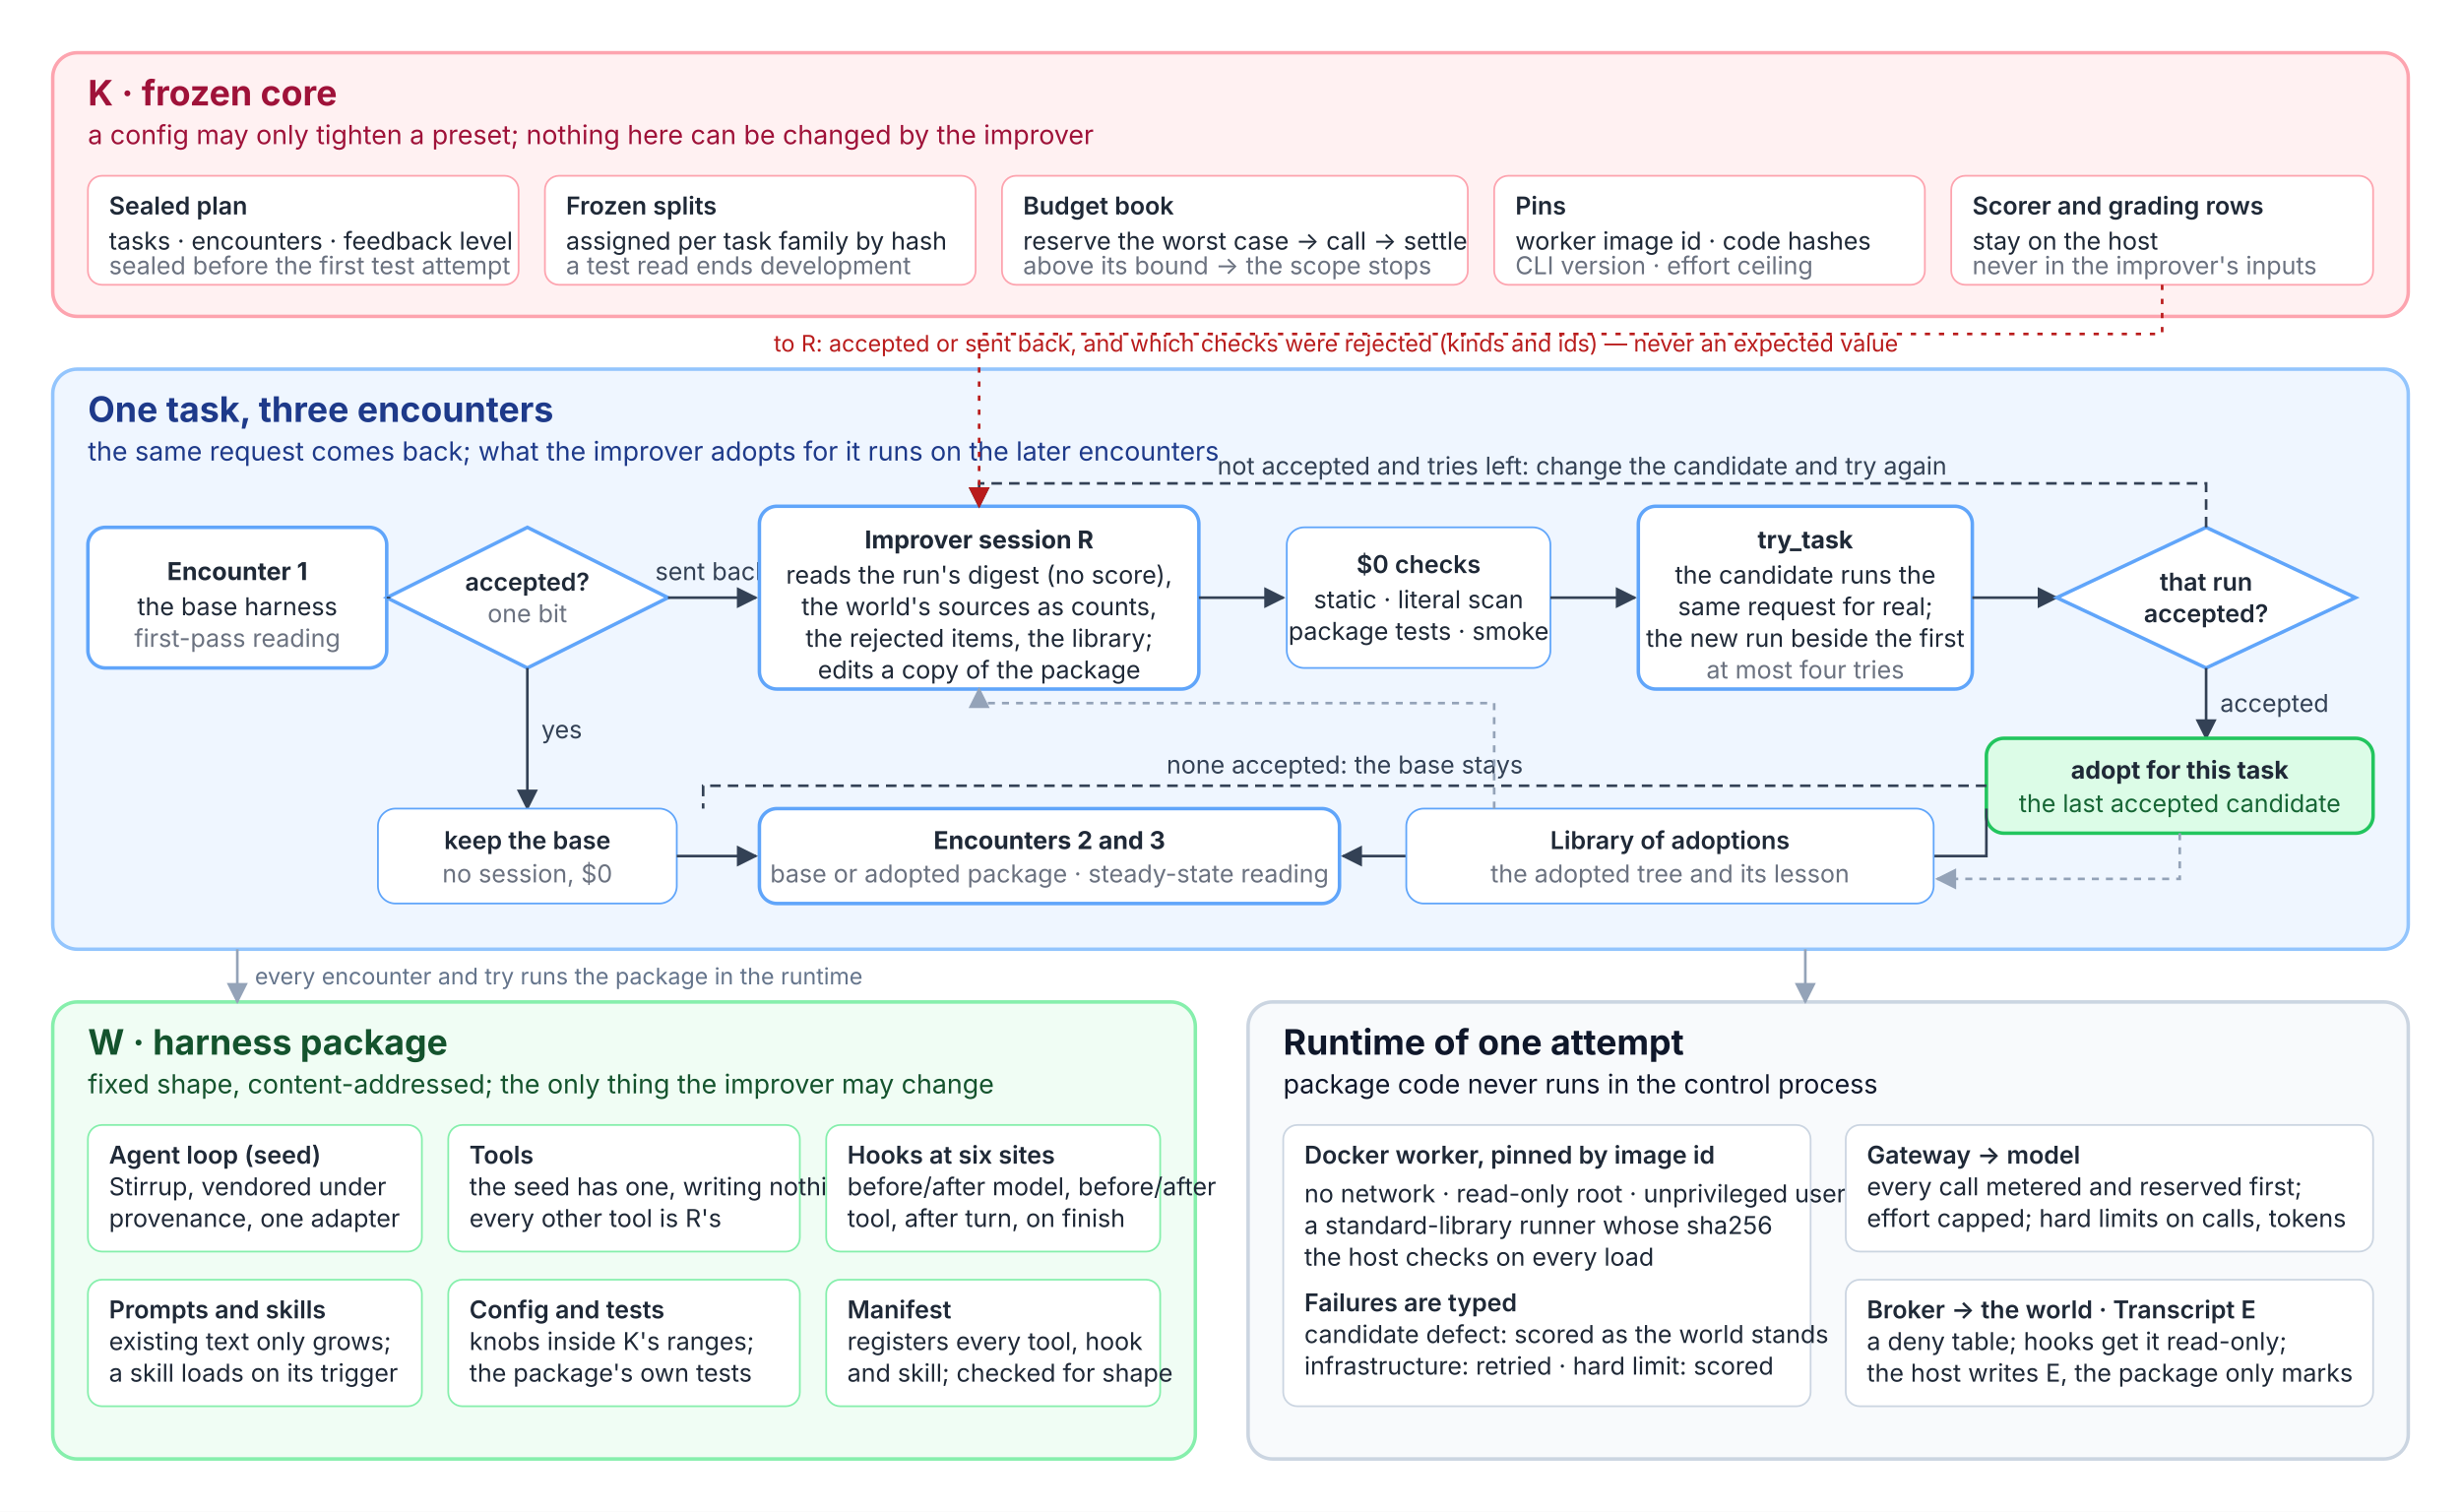
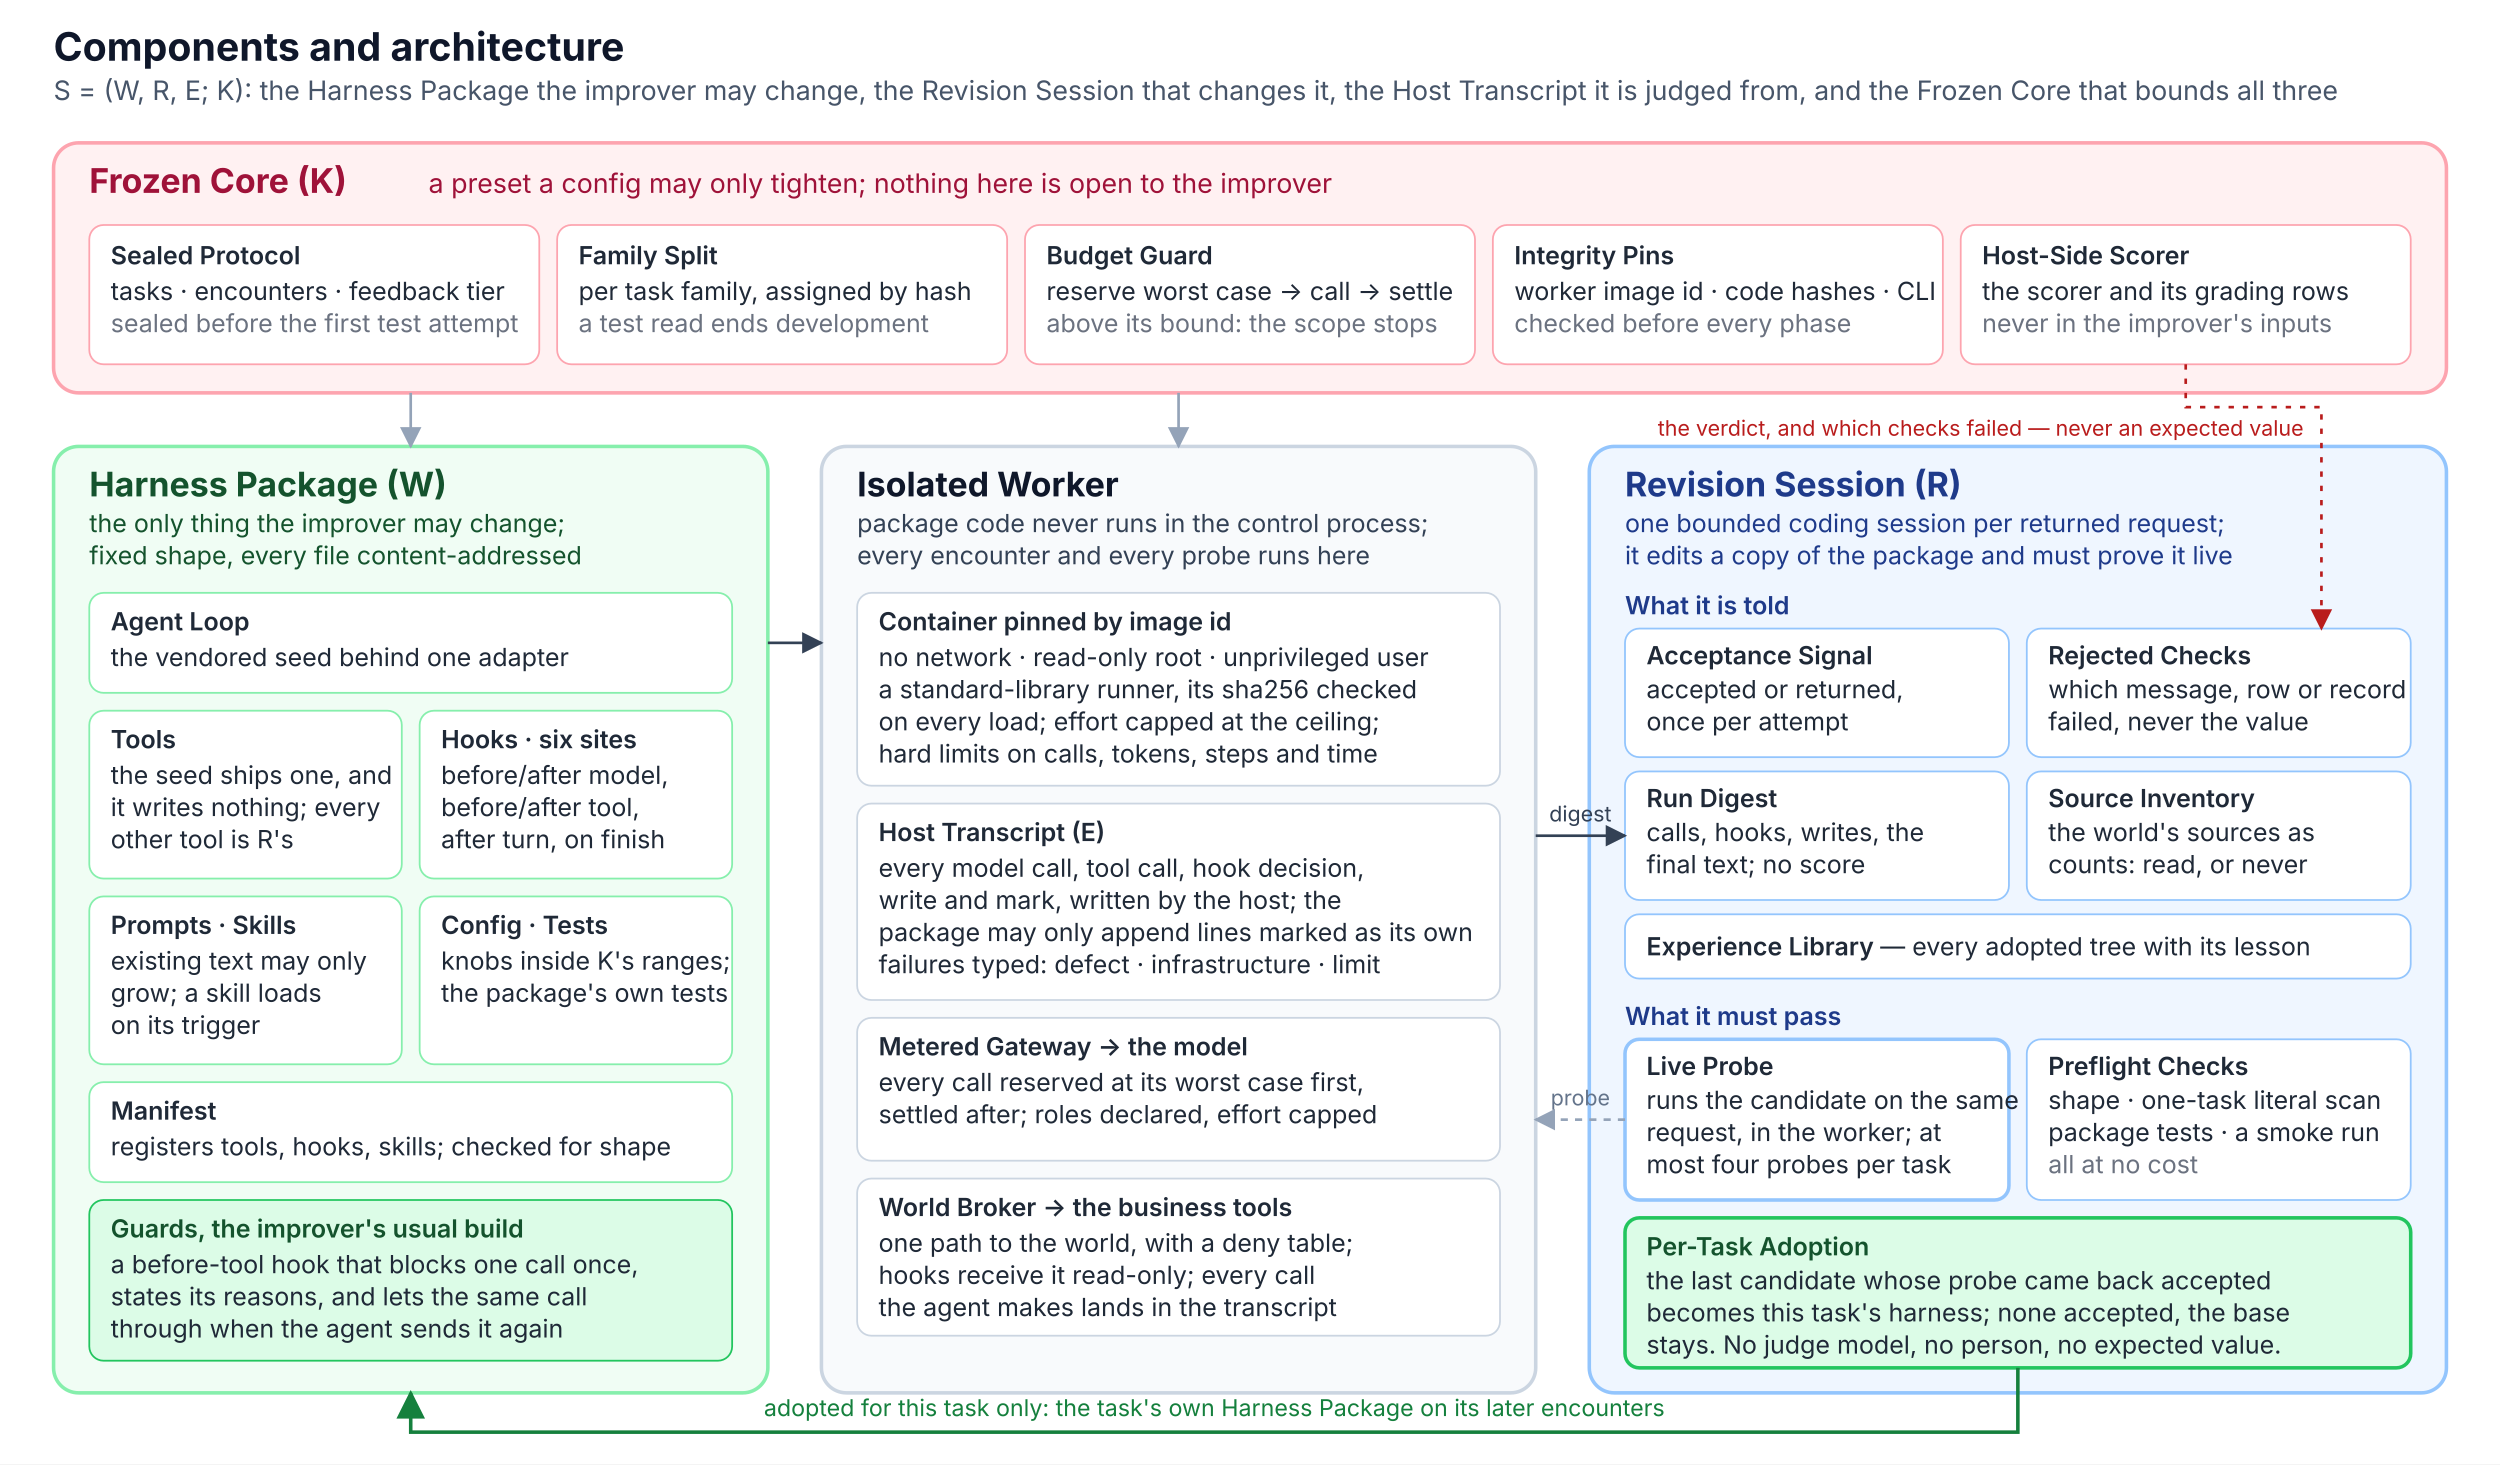
- <svg xmlns="http://www.w3.org/2000/svg" viewBox="0 0 1400 860" font-family="Inter, Helvetica, Arial, sans-serif" font-size="15">
+ <svg xmlns="http://www.w3.org/2000/svg" viewBox="0 0 1400 820" font-family="Inter, Helvetica, Arial, sans-serif" font-size="15">
  <defs>
-     <marker id="arrow" viewBox="0 0 10 10" refX="9" refY="5" markerWidth="8" markerHeight="8" orient="auto-start-reverse">
+     <marker id="a" viewBox="0 0 10 10" refX="9" refY="5" markerWidth="8" markerHeight="8" orient="auto-start-reverse">
      <path d="M 0 0 L 10 5 L 0 10 z" fill="#334155" />
    </marker>
-     <marker id="arrow-dim" viewBox="0 0 10 10" refX="9" refY="5" markerWidth="8" markerHeight="8" orient="auto-start-reverse">
+     <marker id="ad" viewBox="0 0 10 10" refX="9" refY="5" markerWidth="8" markerHeight="8" orient="auto-start-reverse">
      <path d="M 0 0 L 10 5 L 0 10 z" fill="#94a3b8" />
    </marker>
-     <marker id="arrow-red" viewBox="0 0 10 10" refX="9" refY="5" markerWidth="8" markerHeight="8" orient="auto-start-reverse">
+     <marker id="ar" viewBox="0 0 10 10" refX="9" refY="5" markerWidth="8" markerHeight="8" orient="auto-start-reverse">
      <path d="M 0 0 L 10 5 L 0 10 z" fill="#b91c1c" />
    </marker>
+     <marker id="ag" viewBox="0 0 10 10" refX="9" refY="5" markerWidth="8" markerHeight="8" orient="auto-start-reverse">
+       <path d="M 0 0 L 10 5 L 0 10 z" fill="#15803d" />
+     </marker>
  </defs>
-   <rect width="1400" height="860" fill="#ffffff" />
-   <rect x="30" y="30" width="1340" height="150" rx="14" fill="#fff1f2" stroke="#fda4af" stroke-width="2" />
-   <text x="50" y="60" font-size="20" font-weight="700" fill="#9f1239">K  ·  frozen core</text>
-   <text x="50" y="82" fill="#9f1239">a config may only tighten a preset; nothing here can be changed by the improver</text>
+   <rect width="1400" height="820" fill="#ffffff" />
+   <text x="30" y="34" font-size="22" font-weight="700" fill="#0f172a">Components and architecture</text>
+   <text x="30" y="56" fill="#475569">S = (W, R, E; K): the Harness Package the improver may change, the Revision Session that changes it, the Host Transcript it is judged from, and the Frozen Core that bounds all three</text>
+   <rect x="30" y="80" width="1340" height="140" rx="14" fill="#fff1f2" stroke="#fda4af" stroke-width="2" />
+   <text x="50" y="108" font-size="19" font-weight="700" fill="#9f1239">Frozen Core  (K)</text>
+   <text x="240" y="108" fill="#9f1239">a preset a config may only tighten; nothing here is open to the improver</text>
  <g font-size="14" fill="#1f2937">
-     <rect x="50" y="100" width="245" height="62" rx="8" fill="#ffffff" stroke="#fda4af" />
-     <text x="62" y="122" font-weight="600">Sealed plan</text>
-     <text x="62" y="142">tasks · encounters · feedback level</text>
-     <text x="62" y="156" fill="#6b7280">sealed before the first test attempt</text>
-     <rect x="310" y="100" width="245" height="62" rx="8" fill="#ffffff" stroke="#fda4af" />
-     <text x="322" y="122" font-weight="600">Frozen splits</text>
-     <text x="322" y="142">assigned per task family by hash</text>
-     <text x="322" y="156" fill="#6b7280">a test read ends development</text>
-     <rect x="570" y="100" width="265" height="62" rx="8" fill="#ffffff" stroke="#fda4af" />
-     <text x="582" y="122" font-weight="600">Budget book</text>
-     <text x="582" y="142">reserve the worst case → call → settle</text>
-     <text x="582" y="156" fill="#6b7280">above its bound → the scope stops</text>
-     <rect x="850" y="100" width="245" height="62" rx="8" fill="#ffffff" stroke="#fda4af" />
-     <text x="862" y="122" font-weight="600">Pins</text>
-     <text x="862" y="142">worker image id · code hashes</text>
-     <text x="862" y="156" fill="#6b7280">CLI version · effort ceiling</text>
-     <rect x="1110" y="100" width="240" height="62" rx="8" fill="#ffffff" stroke="#fda4af" />
-     <text x="1122" y="122" font-weight="600">Scorer and grading rows</text>
-     <text x="1122" y="142">stay on the host</text>
-     <text x="1122" y="156" fill="#6b7280">never in the improver's inputs</text>
+     <rect x="50" y="126" width="252" height="78" rx="8" fill="#ffffff" stroke="#fda4af" />
+     <text x="62" y="148" font-weight="600">Sealed Protocol</text>
+     <text x="62" y="168">tasks · encounters · feedback tier</text>
+     <text x="62" y="186" fill="#6b7280">sealed before the first test attempt</text>
+     <rect x="312" y="126" width="252" height="78" rx="8" fill="#ffffff" stroke="#fda4af" />
+     <text x="324" y="148" font-weight="600">Family Split</text>
+     <text x="324" y="168">per task family, assigned by hash</text>
+     <text x="324" y="186" fill="#6b7280">a test read ends development</text>
+     <rect x="574" y="126" width="252" height="78" rx="8" fill="#ffffff" stroke="#fda4af" />
+     <text x="586" y="148" font-weight="600">Budget Guard</text>
+     <text x="586" y="168">reserve worst case → call → settle</text>
+     <text x="586" y="186" fill="#6b7280">above its bound: the scope stops</text>
+     <rect x="836" y="126" width="252" height="78" rx="8" fill="#ffffff" stroke="#fda4af" />
+     <text x="848" y="148" font-weight="600">Integrity Pins</text>
+     <text x="848" y="168">worker image id · code hashes · CLI</text>
+     <text x="848" y="186" fill="#6b7280">checked before every phase</text>
+     <rect x="1098" y="126" width="252" height="78" rx="8" fill="#ffffff" stroke="#fda4af" />
+     <text x="1110" y="148" font-weight="600">Host-Side Scorer</text>
+     <text x="1110" y="168">the scorer and its grading rows</text>
+     <text x="1110" y="186" fill="#6b7280">never in the improver's inputs</text>
  </g>
-   <rect x="30" y="210" width="1340" height="330" rx="14" fill="#eff6ff" stroke="#93c5fd" stroke-width="2" />
-   <text x="50" y="240" font-size="20" font-weight="700" fill="#1e3a8a">One task, three encounters</text>
-   <text x="50" y="262" fill="#1e3a8a">the same request comes back; what the improver adopts for it runs on the later encounters</text>
+   <rect x="30" y="250" width="400" height="530" rx="14" fill="#f0fdf4" stroke="#86efac" stroke-width="2" />
+   <text x="50" y="278" font-size="19" font-weight="700" fill="#14532d">Harness Package  (W)</text>
+   <text x="50" y="298" font-size="14" fill="#14532d">the only thing the improver may change;</text>
+   <text x="50" y="316" font-size="14" fill="#14532d">fixed shape, every file content-addressed</text>
  <g font-size="14" fill="#1f2937">
-     <rect x="50" y="300" width="170" height="80" rx="10" fill="#ffffff" stroke="#60a5fa" stroke-width="2" />
-     <text x="135" y="330" text-anchor="middle" font-weight="700">Encounter 1</text>
-     <text x="135" y="350" text-anchor="middle">the base harness</text>
-     <text x="135" y="368" text-anchor="middle" fill="#6b7280">first-pass reading</text>
-     <polygon points="300,300 380,340 300,380 220,340" fill="#ffffff" stroke="#60a5fa" stroke-width="2" />
-     <text x="300" y="336" text-anchor="middle" font-weight="600">accepted?</text>
-     <text x="300" y="354" text-anchor="middle" fill="#6b7280">one bit</text>
-     <line x1="220" y1="340" x2="222" y2="340" stroke="#334155" />
-     <line x1="300" y1="380" x2="300" y2="460" stroke="#334155" stroke-width="1.5" marker-end="url(#arrow)" />
-     <text x="308" y="420" fill="#334155">yes</text>
-     <rect x="215" y="460" width="170" height="54" rx="10" fill="#ffffff" stroke="#60a5fa" />
-     <text x="300" y="483" text-anchor="middle" font-weight="600">keep the base</text>
-     <text x="300" y="502" text-anchor="middle" fill="#6b7280">no session, $0</text>
-     <line x1="380" y1="340" x2="430" y2="340" stroke="#334155" stroke-width="1.5" marker-end="url(#arrow)" />
-     <text x="405" y="330" text-anchor="middle" fill="#334155">sent back</text>
-     <rect x="432" y="288" width="250" height="104" rx="10" fill="#ffffff" stroke="#60a5fa" stroke-width="2" />
-     <text x="557" y="312" text-anchor="middle" font-weight="700">Improver session  R</text>
-     <text x="557" y="332" text-anchor="middle">reads the run's digest (no score),</text>
-     <text x="557" y="350" text-anchor="middle">the world's sources as counts,</text>
-     <text x="557" y="368" text-anchor="middle">the rejected items, the library;</text>
-     <text x="557" y="386" text-anchor="middle">edits a copy of the package</text>
-     <line x1="682" y1="340" x2="730" y2="340" stroke="#334155" stroke-width="1.5" marker-end="url(#arrow)" />
-     <rect x="732" y="300" width="150" height="80" rx="10" fill="#ffffff" stroke="#60a5fa" />
-     <text x="807" y="326" text-anchor="middle" font-weight="600">$0 checks</text>
-     <text x="807" y="346" text-anchor="middle">static · literal scan</text>
-     <text x="807" y="364" text-anchor="middle">package tests · smoke</text>
-     <line x1="882" y1="340" x2="930" y2="340" stroke="#334155" stroke-width="1.5" marker-end="url(#arrow)" />
-     <rect x="932" y="288" width="190" height="104" rx="10" fill="#ffffff" stroke="#60a5fa" stroke-width="2" />
-     <text x="1027" y="312" text-anchor="middle" font-weight="700">try_task</text>
-     <text x="1027" y="332" text-anchor="middle">the candidate runs the</text>
-     <text x="1027" y="350" text-anchor="middle">same request for real;</text>
-     <text x="1027" y="368" text-anchor="middle">the new run beside the first</text>
-     <text x="1027" y="386" text-anchor="middle" fill="#6b7280">at most four tries</text>
-     <line x1="1122" y1="340" x2="1170" y2="340" stroke="#334155" stroke-width="1.5" marker-end="url(#arrow)" />
-     <polygon points="1255,300 1340,340 1255,380 1170,340" fill="#ffffff" stroke="#60a5fa" stroke-width="2" />
-     <text x="1255" y="336" text-anchor="middle" font-weight="600">that run</text>
-     <text x="1255" y="354" text-anchor="middle" font-weight="600">accepted?</text>
-     <path d="M 1255 300 L 1255 275 L 557 275 L 557 288" fill="none" stroke="#334155" stroke-width="1.5" stroke-dasharray="6 4" marker-end="url(#arrow)" />
-     <text x="900" y="270" text-anchor="middle" fill="#334155">not accepted and tries left: change the candidate and try again</text>
-     <line x1="1255" y1="380" x2="1255" y2="420" stroke="#334155" stroke-width="1.5" marker-end="url(#arrow)" />
-     <text x="1263" y="405" fill="#334155">accepted</text>
-     <rect x="1130" y="420" width="220" height="54" rx="10" fill="#dcfce7" stroke="#22c55e" stroke-width="2" />
-     <text x="1240" y="443" text-anchor="middle" font-weight="700">adopt for this task</text>
-     <text x="1240" y="462" text-anchor="middle" fill="#166534">the last accepted candidate</text>
-     <path d="M 1130 447 L 400 447 L 400 460" fill="none" stroke="#334155" stroke-width="1.5" stroke-dasharray="6 4" />
-     <text x="765" y="440" text-anchor="middle" fill="#334155">none accepted: the base stays</text>
-     <rect x="432" y="460" width="330" height="54" rx="10" fill="#ffffff" stroke="#60a5fa" stroke-width="2" />
-     <text x="597" y="483" text-anchor="middle" font-weight="700">Encounters 2 and 3</text>
-     <text x="597" y="502" text-anchor="middle" fill="#6b7280">base or adopted package · steady-state reading</text>
-     <line x1="385" y1="487" x2="430" y2="487" stroke="#334155" stroke-width="1.5" marker-end="url(#arrow)" />
-     <path d="M 1130 460 L 1130 487 L 764 487" fill="none" stroke="#334155" stroke-width="1.5" marker-end="url(#arrow)" />
-     <rect x="800" y="460" width="300" height="54" rx="10" fill="#ffffff" stroke="#60a5fa" />
-     <text x="950" y="483" text-anchor="middle" font-weight="600">Library of adoptions</text>
-     <text x="950" y="502" text-anchor="middle" fill="#6b7280">the adopted tree and its lesson</text>
-     <path d="M 1240 474 L 1240 500 L 1102 500" fill="none" stroke="#94a3b8" stroke-width="1.5" stroke-dasharray="4 4" marker-end="url(#arrow-dim)" />
-     <path d="M 800 487 L 760 487" fill="none" stroke="#94a3b8" stroke-width="0" />
-     <path d="M 850 460 L 850 400 L 557 400 L 557 392" fill="none" stroke="#94a3b8" stroke-width="1.5" stroke-dasharray="4 4" marker-end="url(#arrow-dim)" />
+     <rect x="50" y="332" width="360" height="56" rx="8" fill="#ffffff" stroke="#86efac" />
+     <text x="62" y="353" font-weight="600">Agent Loop</text>
+     <text x="62" y="373">the vendored seed behind one adapter</text>
+     <rect x="50" y="398" width="175" height="94" rx="8" fill="#ffffff" stroke="#86efac" />
+     <text x="62" y="419" font-weight="600">Tools</text>
+     <text x="62" y="439">the seed ships one, and</text>
+     <text x="62" y="457">it writes nothing; every</text>
+     <text x="62" y="475">other tool is R's</text>
+     <rect x="235" y="398" width="175" height="94" rx="8" fill="#ffffff" stroke="#86efac" />
+     <text x="247" y="419" font-weight="600">Hooks · six sites</text>
+     <text x="247" y="439">before/after model,</text>
+     <text x="247" y="457">before/after tool,</text>
+     <text x="247" y="475">after turn, on finish</text>
+     <rect x="50" y="502" width="175" height="94" rx="8" fill="#ffffff" stroke="#86efac" />
+     <text x="62" y="523" font-weight="600">Prompts · Skills</text>
+     <text x="62" y="543">existing text may only</text>
+     <text x="62" y="561">grow; a skill loads</text>
+     <text x="62" y="579">on its trigger</text>
+     <rect x="235" y="502" width="175" height="94" rx="8" fill="#ffffff" stroke="#86efac" />
+     <text x="247" y="523" font-weight="600">Config · Tests</text>
+     <text x="247" y="543">knobs inside K's ranges;</text>
+     <text x="247" y="561">the package's own tests</text>
+     <rect x="50" y="606" width="360" height="56" rx="8" fill="#ffffff" stroke="#86efac" />
+     <text x="62" y="627" font-weight="600">Manifest</text>
+     <text x="62" y="647">registers tools, hooks, skills; checked for shape</text>
+     <rect x="50" y="672" width="360" height="90" rx="8" fill="#dcfce7" stroke="#22c55e" />
+     <text x="62" y="693" font-weight="600" fill="#14532d">Guards, the improver's usual build</text>
+     <text x="62" y="713">a before-tool hook that blocks one call once,</text>
+     <text x="62" y="731">states its reasons, and lets the same call</text>
+     <text x="62" y="749">through when the agent sends it again</text>
  </g>
-   <path d="M 1230 162 L 1230 190 L 557 190 L 557 288" fill="none" stroke="#b91c1c" stroke-width="1.5" stroke-dasharray="3 5" marker-end="url(#arrow-red)" />
-   <text x="760" y="200" text-anchor="middle" fill="#b91c1c" font-size="13">to R: accepted or sent back, and which checks were rejected (kinds and ids) — never an expected value</text>
-   <rect x="30" y="570" width="650" height="260" rx="14" fill="#f0fdf4" stroke="#86efac" stroke-width="2" />
-   <text x="50" y="600" font-size="20" font-weight="700" fill="#14532d">W  ·  harness package</text>
-   <text x="50" y="622" fill="#14532d">fixed shape, content-addressed; the only thing the improver may change</text>
+   <rect x="460" y="250" width="400" height="530" rx="14" fill="#f8fafc" stroke="#cbd5e1" stroke-width="2" />
+   <text x="480" y="278" font-size="19" font-weight="700" fill="#0f172a">Isolated Worker</text>
+   <text x="480" y="298" font-size="14" fill="#334155">package code never runs in the control process;</text>
+   <text x="480" y="316" font-size="14" fill="#334155">every encounter and every probe runs here</text>
  <g font-size="14" fill="#1f2937">
-     <rect x="50" y="640" width="190" height="72" rx="8" fill="#ffffff" stroke="#86efac" />
-     <text x="62" y="662" font-weight="600">Agent loop (seed)</text>
-     <text x="62" y="680">Stirrup, vendored under</text>
-     <text x="62" y="698">provenance, one adapter</text>
-     <rect x="255" y="640" width="200" height="72" rx="8" fill="#ffffff" stroke="#86efac" />
-     <text x="267" y="662" font-weight="600">Tools</text>
-     <text x="267" y="680">the seed has one, writing nothing;</text>
-     <text x="267" y="698">every other tool is R's</text>
-     <rect x="470" y="640" width="190" height="72" rx="8" fill="#ffffff" stroke="#86efac" />
-     <text x="482" y="662" font-weight="600">Hooks at six sites</text>
-     <text x="482" y="680">before/after model, before/after</text>
-     <text x="482" y="698">tool, after turn, on finish</text>
-     <rect x="50" y="728" width="190" height="72" rx="8" fill="#ffffff" stroke="#86efac" />
-     <text x="62" y="750" font-weight="600">Prompts and skills</text>
-     <text x="62" y="768">existing text only grows;</text>
-     <text x="62" y="786">a skill loads on its trigger</text>
-     <rect x="255" y="728" width="200" height="72" rx="8" fill="#ffffff" stroke="#86efac" />
-     <text x="267" y="750" font-weight="600">Config and tests</text>
-     <text x="267" y="768">knobs inside K's ranges;</text>
-     <text x="267" y="786">the package's own tests</text>
-     <rect x="470" y="728" width="190" height="72" rx="8" fill="#ffffff" stroke="#86efac" />
-     <text x="482" y="750" font-weight="600">Manifest</text>
-     <text x="482" y="768">registers every tool, hook</text>
-     <text x="482" y="786">and skill; checked for shape</text>
+     <rect x="480" y="332" width="360" height="108" rx="8" fill="#ffffff" stroke="#cbd5e1" />
+     <text x="492" y="353" font-weight="600">Container pinned by image id</text>
+     <text x="492" y="373">no network · read-only root · unprivileged user</text>
+     <text x="492" y="391">a standard-library runner, its sha256 checked</text>
+     <text x="492" y="409">on every load; effort capped at the ceiling;</text>
+     <text x="492" y="427">hard limits on calls, tokens, steps and time</text>
+     <rect x="480" y="450" width="360" height="110" rx="8" fill="#ffffff" stroke="#cbd5e1" />
+     <text x="492" y="471" font-weight="600">Host Transcript  (E)</text>
+     <text x="492" y="491">every model call, tool call, hook decision,</text>
+     <text x="492" y="509">write and mark, written by the host; the</text>
+     <text x="492" y="527">package may only append lines marked as its own</text>
+     <text x="492" y="545">failures typed: defect · infrastructure · limit</text>
+     <rect x="480" y="570" width="360" height="80" rx="8" fill="#ffffff" stroke="#cbd5e1" />
+     <text x="492" y="591" font-weight="600">Metered Gateway  → the model</text>
+     <text x="492" y="611">every call reserved at its worst case first,</text>
+     <text x="492" y="629">settled after; roles declared, effort capped</text>
+     <rect x="480" y="660" width="360" height="88" rx="8" fill="#ffffff" stroke="#cbd5e1" />
+     <text x="492" y="681" font-weight="600">World Broker  → the business tools</text>
+     <text x="492" y="701">one path to the world, with a deny table;</text>
+     <text x="492" y="719">hooks receive it read-only; every call</text>
+     <text x="492" y="737">the agent makes lands in the transcript</text>
  </g>
-   <rect x="710" y="570" width="660" height="260" rx="14" fill="#f8fafc" stroke="#cbd5e1" stroke-width="2" />
-   <text x="730" y="600" font-size="20" font-weight="700" fill="#0f172a">Runtime of one attempt</text>
-   <text x="730" y="622" fill="#0f172a">package code never runs in the control process</text>
+   <rect x="890" y="250" width="480" height="530" rx="14" fill="#eff6ff" stroke="#93c5fd" stroke-width="2" />
+   <text x="910" y="278" font-size="19" font-weight="700" fill="#1e3a8a">Revision Session  (R)</text>
+   <text x="910" y="298" font-size="14" fill="#1e3a8a">one bounded coding session per returned request;</text>
+   <text x="910" y="316" font-size="14" fill="#1e3a8a">it edits a copy of the package and must prove it live</text>
  <g font-size="14" fill="#1f2937">
-     <rect x="730" y="640" width="300" height="160" rx="8" fill="#ffffff" stroke="#cbd5e1" />
-     <text x="742" y="662" font-weight="600">Docker worker, pinned by image id</text>
-     <text x="742" y="684">no network · read-only root · unprivileged user</text>
-     <text x="742" y="702">a standard-library runner whose sha256</text>
-     <text x="742" y="720">the host checks on every load</text>
-     <text x="742" y="746" font-weight="600">Failures are typed</text>
-     <text x="742" y="764">candidate defect: scored as the world stands</text>
-     <text x="742" y="782">infrastructure: retried · hard limit: scored</text>
-     <rect x="1050" y="640" width="300" height="72" rx="8" fill="#ffffff" stroke="#cbd5e1" />
-     <text x="1062" y="662" font-weight="600">Gateway → model</text>
-     <text x="1062" y="680">every call metered and reserved first;</text>
-     <text x="1062" y="698">effort capped; hard limits on calls, tokens</text>
-     <rect x="1050" y="728" width="300" height="72" rx="8" fill="#ffffff" stroke="#cbd5e1" />
-     <text x="1062" y="750" font-weight="600">Broker → the world  ·  Transcript E</text>
-     <text x="1062" y="768">a deny table; hooks get it read-only;</text>
-     <text x="1062" y="786">the host writes E, the package only marks</text>
+     <text x="910" y="344" font-weight="600" fill="#1e3a8a">What it is told</text>
+     <rect x="910" y="352" width="215" height="72" rx="8" fill="#ffffff" stroke="#93c5fd" />
+     <text x="922" y="372" font-weight="600">Acceptance Signal</text>
+     <text x="922" y="391">accepted or returned,</text>
+     <text x="922" y="409">once per attempt</text>
+     <rect x="1135" y="352" width="215" height="72" rx="8" fill="#ffffff" stroke="#93c5fd" />
+     <text x="1147" y="372" font-weight="600">Rejected Checks</text>
+     <text x="1147" y="391">which message, row or record</text>
+     <text x="1147" y="409">failed, never the value</text>
+     <rect x="910" y="432" width="215" height="72" rx="8" fill="#ffffff" stroke="#93c5fd" />
+     <text x="922" y="452" font-weight="600">Run Digest</text>
+     <text x="922" y="471">calls, hooks, writes, the</text>
+     <text x="922" y="489">final text; no score</text>
+     <rect x="1135" y="432" width="215" height="72" rx="8" fill="#ffffff" stroke="#93c5fd" />
+     <text x="1147" y="452" font-weight="600">Source Inventory</text>
+     <text x="1147" y="471">the world's sources as</text>
+     <text x="1147" y="489">counts: read, or never</text>
+     <rect x="910" y="512" width="440" height="36" rx="8" fill="#ffffff" stroke="#93c5fd" />
+     <text x="922" y="535" font-weight="600">Experience Library <tspan font-weight="400">— every adopted tree with its lesson</tspan>
+     </text>
+     <text x="910" y="574" font-weight="600" fill="#1e3a8a">What it must pass</text>
+     <rect x="910" y="582" width="215" height="90" rx="8" fill="#ffffff" stroke="#93c5fd" stroke-width="2" />
+     <text x="922" y="602" font-weight="600">Live Probe</text>
+     <text x="922" y="621">runs the candidate on the same</text>
+     <text x="922" y="639">request, in the worker; at</text>
+     <text x="922" y="657">most four probes per task</text>
+     <rect x="1135" y="582" width="215" height="90" rx="8" fill="#ffffff" stroke="#93c5fd" />
+     <text x="1147" y="602" font-weight="600">Preflight Checks</text>
+     <text x="1147" y="621">shape · one-task literal scan</text>
+     <text x="1147" y="639">package tests · a smoke run</text>
+     <text x="1147" y="657" fill="#6b7280">all at no cost</text>
+     <rect x="910" y="682" width="440" height="84" rx="8" fill="#dcfce7" stroke="#22c55e" stroke-width="2" />
+     <text x="922" y="703" font-weight="600" fill="#14532d">Per-Task Adoption</text>
+     <text x="922" y="722">the last candidate whose probe came back accepted</text>
+     <text x="922" y="740">becomes this task's harness; none accepted, the base</text>
+     <text x="922" y="758">stays. No judge model, no person, no expected value.</text>
  </g>
-   <path d="M 135 540 L 135 570" fill="none" stroke="#94a3b8" stroke-width="1.5" marker-end="url(#arrow-dim)" />
-   <text x="145" y="560" fill="#64748b" font-size="13">every encounter and try runs the package in the runtime</text>
-   <path d="M 1027 540 L 1027 570" fill="none" stroke="#94a3b8" stroke-width="1.5" marker-end="url(#arrow-dim)" />
+   <line x1="430" y1="360" x2="460" y2="360" stroke="#334155" stroke-width="1.5" marker-end="url(#a)" />
+   <line x1="860" y1="468" x2="910" y2="468" stroke="#334155" stroke-width="1.5" marker-end="url(#a)" />
+   <text x="885" y="460" text-anchor="middle" fill="#334155" font-size="12">digest</text>
+   <line x1="910" y1="627" x2="860" y2="627" stroke="#94a3b8" stroke-width="1.5" stroke-dasharray="4 4" marker-end="url(#ad)" />
+   <text x="885" y="619" text-anchor="middle" fill="#64748b" font-size="12">probe</text>
+   <path d="M 1224 204 L 1224 228 L 1300 228 L 1300 352" fill="none" stroke="#b91c1c" stroke-width="1.5" stroke-dasharray="3 5" marker-end="url(#ar)" />
+   <text x="1290" y="244" text-anchor="end" fill="#b91c1c" font-size="12">the verdict, and which checks failed — never an expected value</text>
+   <path d="M 1130 766 L 1130 802 L 230 802 L 230 780" fill="none" stroke="#15803d" stroke-width="2" marker-end="url(#ag)" />
+   <text x="680" y="793" text-anchor="middle" fill="#15803d" font-size="13">adopted for this task only: the task's own Harness Package on its later encounters</text>
+   <path d="M 230 220 L 230 250" fill="none" stroke="#94a3b8" stroke-width="1.5" marker-end="url(#ad)" />
+   <path d="M 660 220 L 660 250" fill="none" stroke="#94a3b8" stroke-width="1.5" marker-end="url(#ad)" />
</svg>
